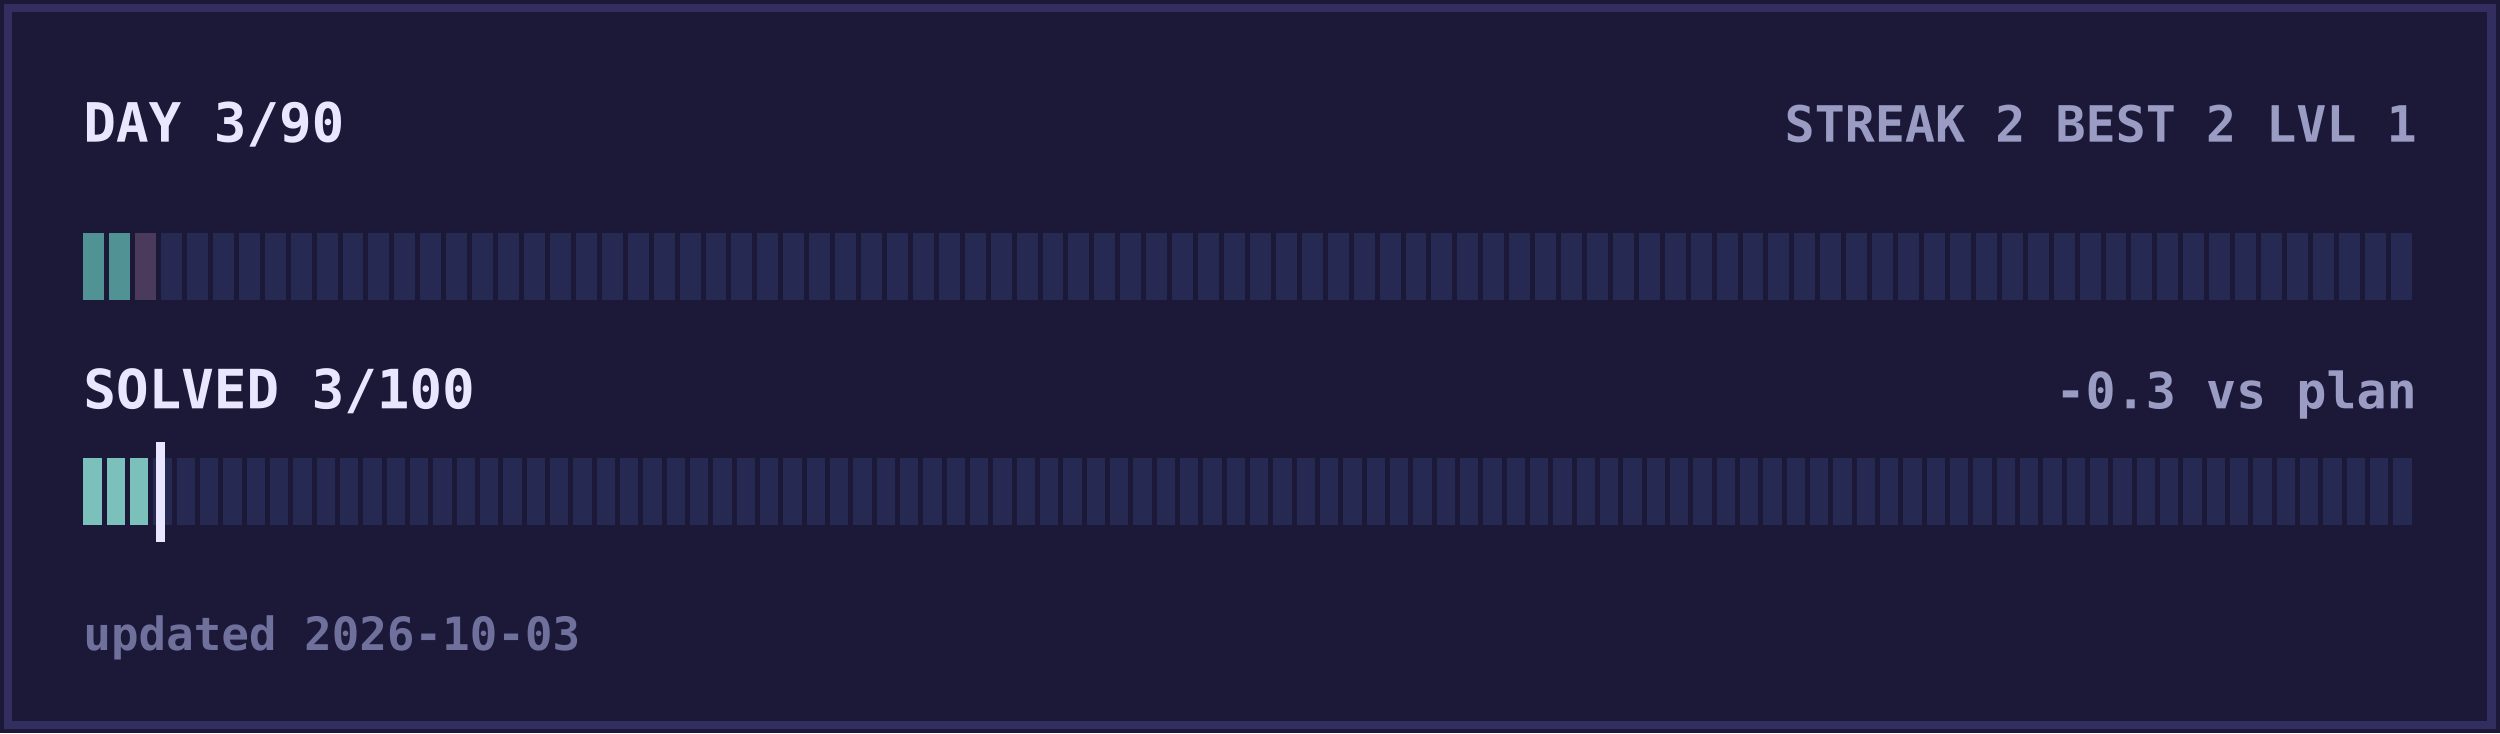
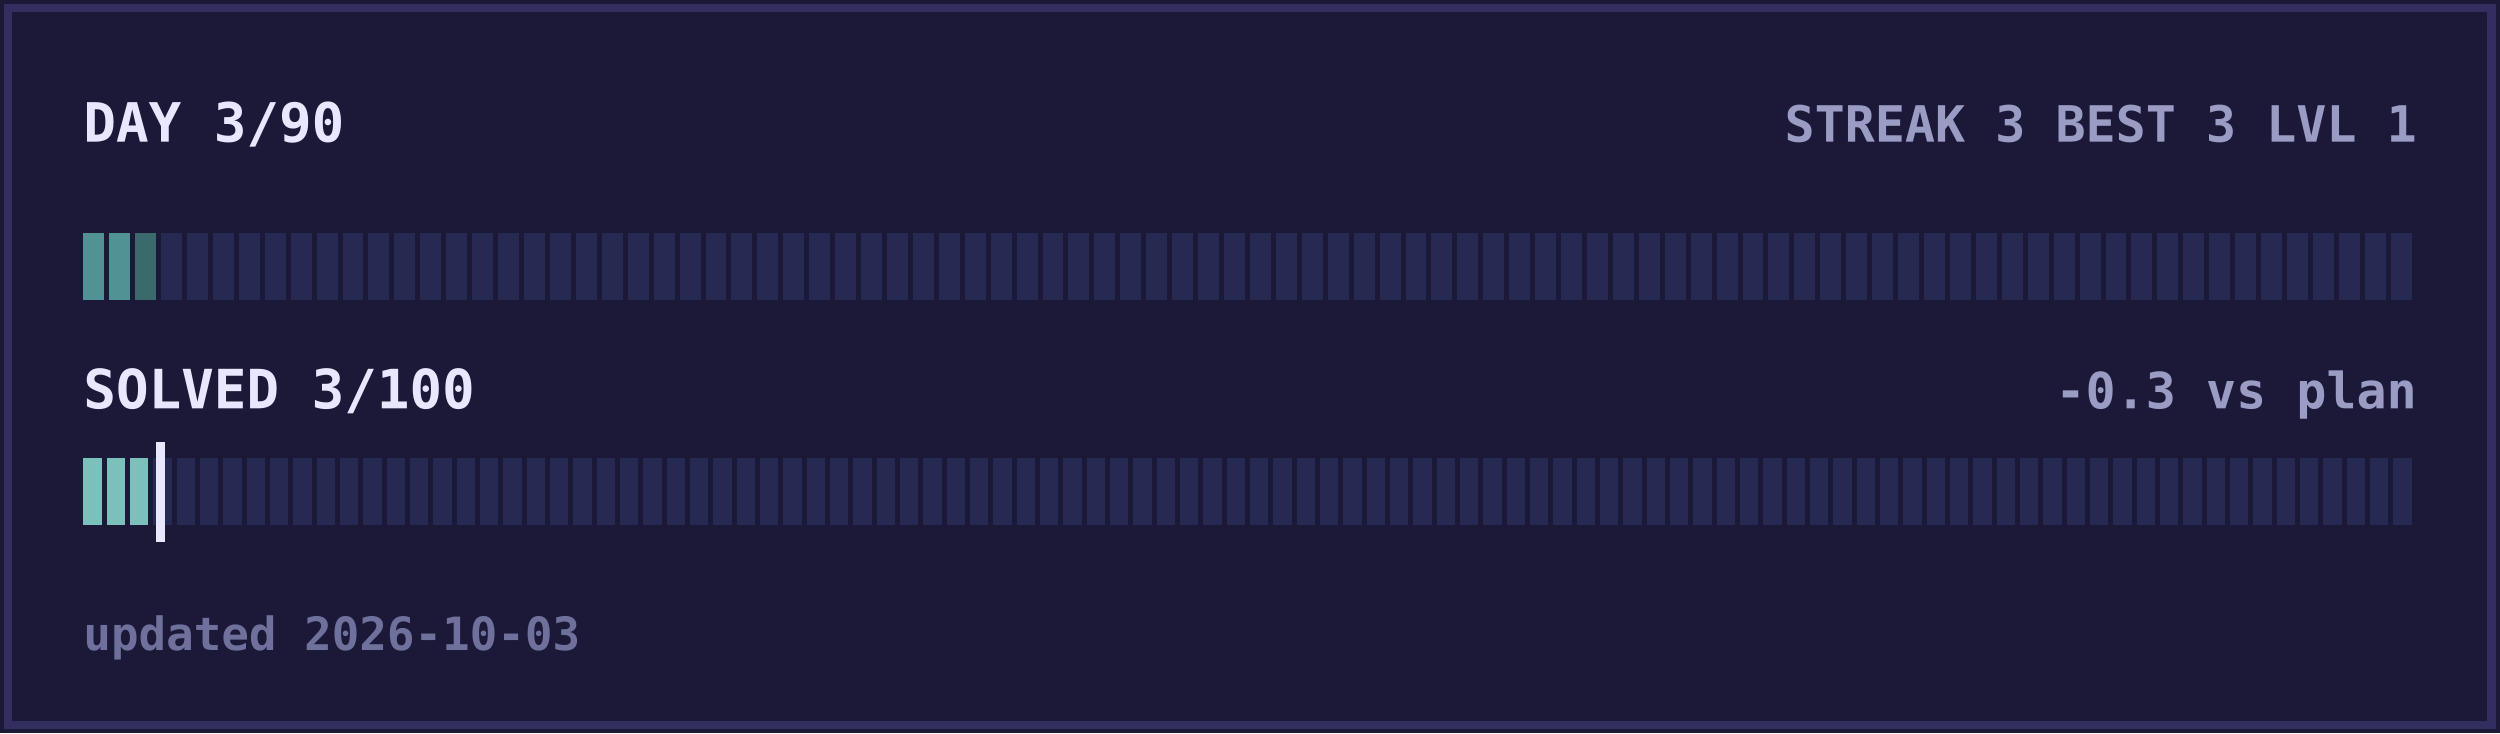
<svg xmlns="http://www.w3.org/2000/svg" width="600" height="176" viewBox="0 0 600 176" shape-rendering="crispEdges">
  <rect width="600" height="176" fill="#1b1838" />
  <rect x="2" y="2" width="596" height="172" fill="none" stroke="#322f60" stroke-width="2" />
  <text x="20" y="34" fill="#e9e7ff" font-size="13" text-anchor="start" font-family="ui-monospace,Menlo,Consolas,monospace" font-weight="bold">DAY 3/90</text>
-   <text x="580" y="34" fill="#9a9cc4" font-size="12" text-anchor="end" font-family="ui-monospace,Menlo,Consolas,monospace" font-weight="bold">STREAK 2  BEST 2  LVL 1</text>
+   <text x="580" y="34" fill="#9a9cc4" font-size="12" text-anchor="end" font-family="ui-monospace,Menlo,Consolas,monospace" font-weight="bold">STREAK 3  BEST 3  LVL 1</text>
  <rect x="20.00" y="56" width="5.02" height="16" fill="#519294" />
  <rect x="26.22" y="56" width="5.02" height="16" fill="#519294" />
-   <rect x="32.44" y="56" width="5.02" height="16" fill="#4a3a5c" />
+   <rect x="32.44" y="56" width="5.02" height="16" fill="#3b6a6d" />
  <rect x="38.67" y="56" width="5.02" height="16" fill="#262a52" />
  <rect x="44.89" y="56" width="5.02" height="16" fill="#262a52" />
  <rect x="51.11" y="56" width="5.02" height="16" fill="#262a52" />
  <rect x="57.33" y="56" width="5.02" height="16" fill="#262a52" />
  <rect x="63.56" y="56" width="5.02" height="16" fill="#262a52" />
  <rect x="69.78" y="56" width="5.02" height="16" fill="#262a52" />
  <rect x="76.00" y="56" width="5.02" height="16" fill="#262a52" />
  <rect x="82.22" y="56" width="5.02" height="16" fill="#262a52" />
  <rect x="88.44" y="56" width="5.02" height="16" fill="#262a52" />
  <rect x="94.67" y="56" width="5.02" height="16" fill="#262a52" />
  <rect x="100.89" y="56" width="5.02" height="16" fill="#262a52" />
  <rect x="107.11" y="56" width="5.02" height="16" fill="#262a52" />
  <rect x="113.33" y="56" width="5.02" height="16" fill="#262a52" />
  <rect x="119.56" y="56" width="5.02" height="16" fill="#262a52" />
  <rect x="125.78" y="56" width="5.02" height="16" fill="#262a52" />
  <rect x="132.00" y="56" width="5.02" height="16" fill="#262a52" />
  <rect x="138.22" y="56" width="5.02" height="16" fill="#262a52" />
  <rect x="144.44" y="56" width="5.02" height="16" fill="#262a52" />
  <rect x="150.67" y="56" width="5.02" height="16" fill="#262a52" />
  <rect x="156.89" y="56" width="5.02" height="16" fill="#262a52" />
  <rect x="163.11" y="56" width="5.02" height="16" fill="#262a52" />
  <rect x="169.33" y="56" width="5.02" height="16" fill="#262a52" />
  <rect x="175.56" y="56" width="5.02" height="16" fill="#262a52" />
  <rect x="181.78" y="56" width="5.02" height="16" fill="#262a52" />
  <rect x="188.00" y="56" width="5.02" height="16" fill="#262a52" />
  <rect x="194.22" y="56" width="5.02" height="16" fill="#262a52" />
  <rect x="200.44" y="56" width="5.02" height="16" fill="#262a52" />
  <rect x="206.67" y="56" width="5.02" height="16" fill="#262a52" />
  <rect x="212.89" y="56" width="5.02" height="16" fill="#262a52" />
  <rect x="219.11" y="56" width="5.02" height="16" fill="#262a52" />
  <rect x="225.33" y="56" width="5.02" height="16" fill="#262a52" />
  <rect x="231.56" y="56" width="5.02" height="16" fill="#262a52" />
  <rect x="237.78" y="56" width="5.02" height="16" fill="#262a52" />
  <rect x="244.00" y="56" width="5.02" height="16" fill="#262a52" />
  <rect x="250.22" y="56" width="5.02" height="16" fill="#262a52" />
  <rect x="256.44" y="56" width="5.02" height="16" fill="#262a52" />
  <rect x="262.67" y="56" width="5.02" height="16" fill="#262a52" />
  <rect x="268.89" y="56" width="5.02" height="16" fill="#262a52" />
  <rect x="275.11" y="56" width="5.02" height="16" fill="#262a52" />
  <rect x="281.33" y="56" width="5.02" height="16" fill="#262a52" />
  <rect x="287.56" y="56" width="5.02" height="16" fill="#262a52" />
  <rect x="293.78" y="56" width="5.02" height="16" fill="#262a52" />
  <rect x="300.00" y="56" width="5.02" height="16" fill="#262a52" />
  <rect x="306.22" y="56" width="5.02" height="16" fill="#262a52" />
  <rect x="312.44" y="56" width="5.02" height="16" fill="#262a52" />
  <rect x="318.67" y="56" width="5.02" height="16" fill="#262a52" />
  <rect x="324.89" y="56" width="5.02" height="16" fill="#262a52" />
  <rect x="331.11" y="56" width="5.02" height="16" fill="#262a52" />
  <rect x="337.33" y="56" width="5.02" height="16" fill="#262a52" />
  <rect x="343.56" y="56" width="5.02" height="16" fill="#262a52" />
  <rect x="349.78" y="56" width="5.02" height="16" fill="#262a52" />
  <rect x="356.00" y="56" width="5.02" height="16" fill="#262a52" />
  <rect x="362.22" y="56" width="5.02" height="16" fill="#262a52" />
  <rect x="368.44" y="56" width="5.02" height="16" fill="#262a52" />
  <rect x="374.67" y="56" width="5.02" height="16" fill="#262a52" />
  <rect x="380.89" y="56" width="5.02" height="16" fill="#262a52" />
  <rect x="387.11" y="56" width="5.02" height="16" fill="#262a52" />
  <rect x="393.33" y="56" width="5.02" height="16" fill="#262a52" />
  <rect x="399.56" y="56" width="5.02" height="16" fill="#262a52" />
  <rect x="405.78" y="56" width="5.02" height="16" fill="#262a52" />
  <rect x="412.00" y="56" width="5.02" height="16" fill="#262a52" />
  <rect x="418.22" y="56" width="5.02" height="16" fill="#262a52" />
  <rect x="424.44" y="56" width="5.02" height="16" fill="#262a52" />
  <rect x="430.67" y="56" width="5.02" height="16" fill="#262a52" />
  <rect x="436.89" y="56" width="5.02" height="16" fill="#262a52" />
  <rect x="443.11" y="56" width="5.02" height="16" fill="#262a52" />
  <rect x="449.33" y="56" width="5.02" height="16" fill="#262a52" />
  <rect x="455.56" y="56" width="5.02" height="16" fill="#262a52" />
  <rect x="461.78" y="56" width="5.02" height="16" fill="#262a52" />
  <rect x="468.00" y="56" width="5.02" height="16" fill="#262a52" />
  <rect x="474.22" y="56" width="5.02" height="16" fill="#262a52" />
  <rect x="480.44" y="56" width="5.02" height="16" fill="#262a52" />
  <rect x="486.67" y="56" width="5.02" height="16" fill="#262a52" />
  <rect x="492.89" y="56" width="5.02" height="16" fill="#262a52" />
  <rect x="499.11" y="56" width="5.02" height="16" fill="#262a52" />
  <rect x="505.33" y="56" width="5.02" height="16" fill="#262a52" />
  <rect x="511.56" y="56" width="5.02" height="16" fill="#262a52" />
  <rect x="517.78" y="56" width="5.02" height="16" fill="#262a52" />
  <rect x="524.00" y="56" width="5.02" height="16" fill="#262a52" />
  <rect x="530.22" y="56" width="5.02" height="16" fill="#262a52" />
  <rect x="536.44" y="56" width="5.02" height="16" fill="#262a52" />
  <rect x="542.67" y="56" width="5.02" height="16" fill="#262a52" />
  <rect x="548.89" y="56" width="5.02" height="16" fill="#262a52" />
  <rect x="555.11" y="56" width="5.02" height="16" fill="#262a52" />
  <rect x="561.33" y="56" width="5.02" height="16" fill="#262a52" />
  <rect x="567.56" y="56" width="5.02" height="16" fill="#262a52" />
  <rect x="573.78" y="56" width="5.02" height="16" fill="#262a52" />
  <text x="20" y="98" fill="#e9e7ff" font-size="13" text-anchor="start" font-family="ui-monospace,Menlo,Consolas,monospace" font-weight="bold">SOLVED 3/100</text>
  <text x="580" y="98" fill="#9a9cc4" font-size="12" text-anchor="end" font-family="ui-monospace,Menlo,Consolas,monospace" font-weight="bold">-0.3 vs plan</text>
  <rect x="20.00" y="110" width="4.40" height="16" fill="#7cc0bb" />
  <rect x="25.60" y="110" width="4.40" height="16" fill="#7cc0bb" />
  <rect x="31.20" y="110" width="4.40" height="16" fill="#7cc0bb" />
  <rect x="36.80" y="110" width="4.40" height="16" fill="#262a52" />
  <rect x="42.40" y="110" width="4.40" height="16" fill="#262a52" />
  <rect x="48.00" y="110" width="4.40" height="16" fill="#262a52" />
  <rect x="53.60" y="110" width="4.40" height="16" fill="#262a52" />
  <rect x="59.20" y="110" width="4.40" height="16" fill="#262a52" />
  <rect x="64.80" y="110" width="4.40" height="16" fill="#262a52" />
  <rect x="70.40" y="110" width="4.40" height="16" fill="#262a52" />
  <rect x="76.00" y="110" width="4.40" height="16" fill="#262a52" />
  <rect x="81.60" y="110" width="4.40" height="16" fill="#262a52" />
  <rect x="87.20" y="110" width="4.40" height="16" fill="#262a52" />
  <rect x="92.80" y="110" width="4.40" height="16" fill="#262a52" />
  <rect x="98.40" y="110" width="4.40" height="16" fill="#262a52" />
  <rect x="104.00" y="110" width="4.40" height="16" fill="#262a52" />
  <rect x="109.60" y="110" width="4.40" height="16" fill="#262a52" />
  <rect x="115.20" y="110" width="4.40" height="16" fill="#262a52" />
  <rect x="120.80" y="110" width="4.40" height="16" fill="#262a52" />
  <rect x="126.40" y="110" width="4.40" height="16" fill="#262a52" />
  <rect x="132.00" y="110" width="4.40" height="16" fill="#262a52" />
  <rect x="137.60" y="110" width="4.40" height="16" fill="#262a52" />
  <rect x="143.20" y="110" width="4.40" height="16" fill="#262a52" />
  <rect x="148.80" y="110" width="4.40" height="16" fill="#262a52" />
  <rect x="154.40" y="110" width="4.40" height="16" fill="#262a52" />
  <rect x="160.00" y="110" width="4.40" height="16" fill="#262a52" />
  <rect x="165.60" y="110" width="4.40" height="16" fill="#262a52" />
  <rect x="171.20" y="110" width="4.40" height="16" fill="#262a52" />
  <rect x="176.80" y="110" width="4.40" height="16" fill="#262a52" />
  <rect x="182.40" y="110" width="4.40" height="16" fill="#262a52" />
  <rect x="188.00" y="110" width="4.40" height="16" fill="#262a52" />
  <rect x="193.60" y="110" width="4.40" height="16" fill="#262a52" />
  <rect x="199.20" y="110" width="4.40" height="16" fill="#262a52" />
  <rect x="204.80" y="110" width="4.40" height="16" fill="#262a52" />
  <rect x="210.40" y="110" width="4.40" height="16" fill="#262a52" />
  <rect x="216.00" y="110" width="4.40" height="16" fill="#262a52" />
  <rect x="221.60" y="110" width="4.40" height="16" fill="#262a52" />
  <rect x="227.20" y="110" width="4.40" height="16" fill="#262a52" />
  <rect x="232.80" y="110" width="4.40" height="16" fill="#262a52" />
  <rect x="238.40" y="110" width="4.40" height="16" fill="#262a52" />
  <rect x="244.00" y="110" width="4.40" height="16" fill="#262a52" />
  <rect x="249.60" y="110" width="4.40" height="16" fill="#262a52" />
  <rect x="255.20" y="110" width="4.40" height="16" fill="#262a52" />
  <rect x="260.80" y="110" width="4.40" height="16" fill="#262a52" />
  <rect x="266.40" y="110" width="4.40" height="16" fill="#262a52" />
  <rect x="272.00" y="110" width="4.40" height="16" fill="#262a52" />
  <rect x="277.60" y="110" width="4.40" height="16" fill="#262a52" />
  <rect x="283.20" y="110" width="4.40" height="16" fill="#262a52" />
  <rect x="288.80" y="110" width="4.40" height="16" fill="#262a52" />
  <rect x="294.40" y="110" width="4.40" height="16" fill="#262a52" />
  <rect x="300.00" y="110" width="4.40" height="16" fill="#262a52" />
  <rect x="305.60" y="110" width="4.40" height="16" fill="#262a52" />
  <rect x="311.20" y="110" width="4.40" height="16" fill="#262a52" />
  <rect x="316.80" y="110" width="4.40" height="16" fill="#262a52" />
  <rect x="322.40" y="110" width="4.40" height="16" fill="#262a52" />
  <rect x="328.00" y="110" width="4.40" height="16" fill="#262a52" />
  <rect x="333.60" y="110" width="4.40" height="16" fill="#262a52" />
  <rect x="339.20" y="110" width="4.40" height="16" fill="#262a52" />
  <rect x="344.80" y="110" width="4.40" height="16" fill="#262a52" />
  <rect x="350.40" y="110" width="4.40" height="16" fill="#262a52" />
  <rect x="356.00" y="110" width="4.40" height="16" fill="#262a52" />
  <rect x="361.60" y="110" width="4.40" height="16" fill="#262a52" />
  <rect x="367.20" y="110" width="4.40" height="16" fill="#262a52" />
  <rect x="372.80" y="110" width="4.40" height="16" fill="#262a52" />
  <rect x="378.40" y="110" width="4.40" height="16" fill="#262a52" />
  <rect x="384.00" y="110" width="4.40" height="16" fill="#262a52" />
  <rect x="389.60" y="110" width="4.40" height="16" fill="#262a52" />
  <rect x="395.20" y="110" width="4.40" height="16" fill="#262a52" />
  <rect x="400.80" y="110" width="4.40" height="16" fill="#262a52" />
  <rect x="406.40" y="110" width="4.40" height="16" fill="#262a52" />
  <rect x="412.00" y="110" width="4.40" height="16" fill="#262a52" />
  <rect x="417.60" y="110" width="4.40" height="16" fill="#262a52" />
  <rect x="423.20" y="110" width="4.40" height="16" fill="#262a52" />
  <rect x="428.80" y="110" width="4.40" height="16" fill="#262a52" />
  <rect x="434.40" y="110" width="4.40" height="16" fill="#262a52" />
  <rect x="440.00" y="110" width="4.40" height="16" fill="#262a52" />
  <rect x="445.60" y="110" width="4.40" height="16" fill="#262a52" />
  <rect x="451.20" y="110" width="4.40" height="16" fill="#262a52" />
  <rect x="456.80" y="110" width="4.40" height="16" fill="#262a52" />
  <rect x="462.40" y="110" width="4.40" height="16" fill="#262a52" />
  <rect x="468.00" y="110" width="4.40" height="16" fill="#262a52" />
  <rect x="473.60" y="110" width="4.40" height="16" fill="#262a52" />
  <rect x="479.20" y="110" width="4.40" height="16" fill="#262a52" />
  <rect x="484.80" y="110" width="4.40" height="16" fill="#262a52" />
  <rect x="490.40" y="110" width="4.40" height="16" fill="#262a52" />
  <rect x="496.00" y="110" width="4.40" height="16" fill="#262a52" />
  <rect x="501.60" y="110" width="4.40" height="16" fill="#262a52" />
  <rect x="507.20" y="110" width="4.40" height="16" fill="#262a52" />
  <rect x="512.80" y="110" width="4.40" height="16" fill="#262a52" />
  <rect x="518.40" y="110" width="4.40" height="16" fill="#262a52" />
  <rect x="524.00" y="110" width="4.40" height="16" fill="#262a52" />
  <rect x="529.60" y="110" width="4.40" height="16" fill="#262a52" />
  <rect x="535.20" y="110" width="4.40" height="16" fill="#262a52" />
  <rect x="540.80" y="110" width="4.40" height="16" fill="#262a52" />
  <rect x="546.40" y="110" width="4.40" height="16" fill="#262a52" />
  <rect x="552.00" y="110" width="4.40" height="16" fill="#262a52" />
  <rect x="557.60" y="110" width="4.40" height="16" fill="#262a52" />
  <rect x="563.20" y="110" width="4.40" height="16" fill="#262a52" />
  <rect x="568.80" y="110" width="4.40" height="16" fill="#262a52" />
  <rect x="574.40" y="110" width="4.40" height="16" fill="#262a52" />
  <rect x="37.5" y="106" width="2" height="24" fill="#e9e7ff" />
  <text x="20" y="156" fill="#6f719c" font-size="11" text-anchor="start" font-family="ui-monospace,Menlo,Consolas,monospace" font-weight="bold">updated 2026-10-03</text>
</svg>
